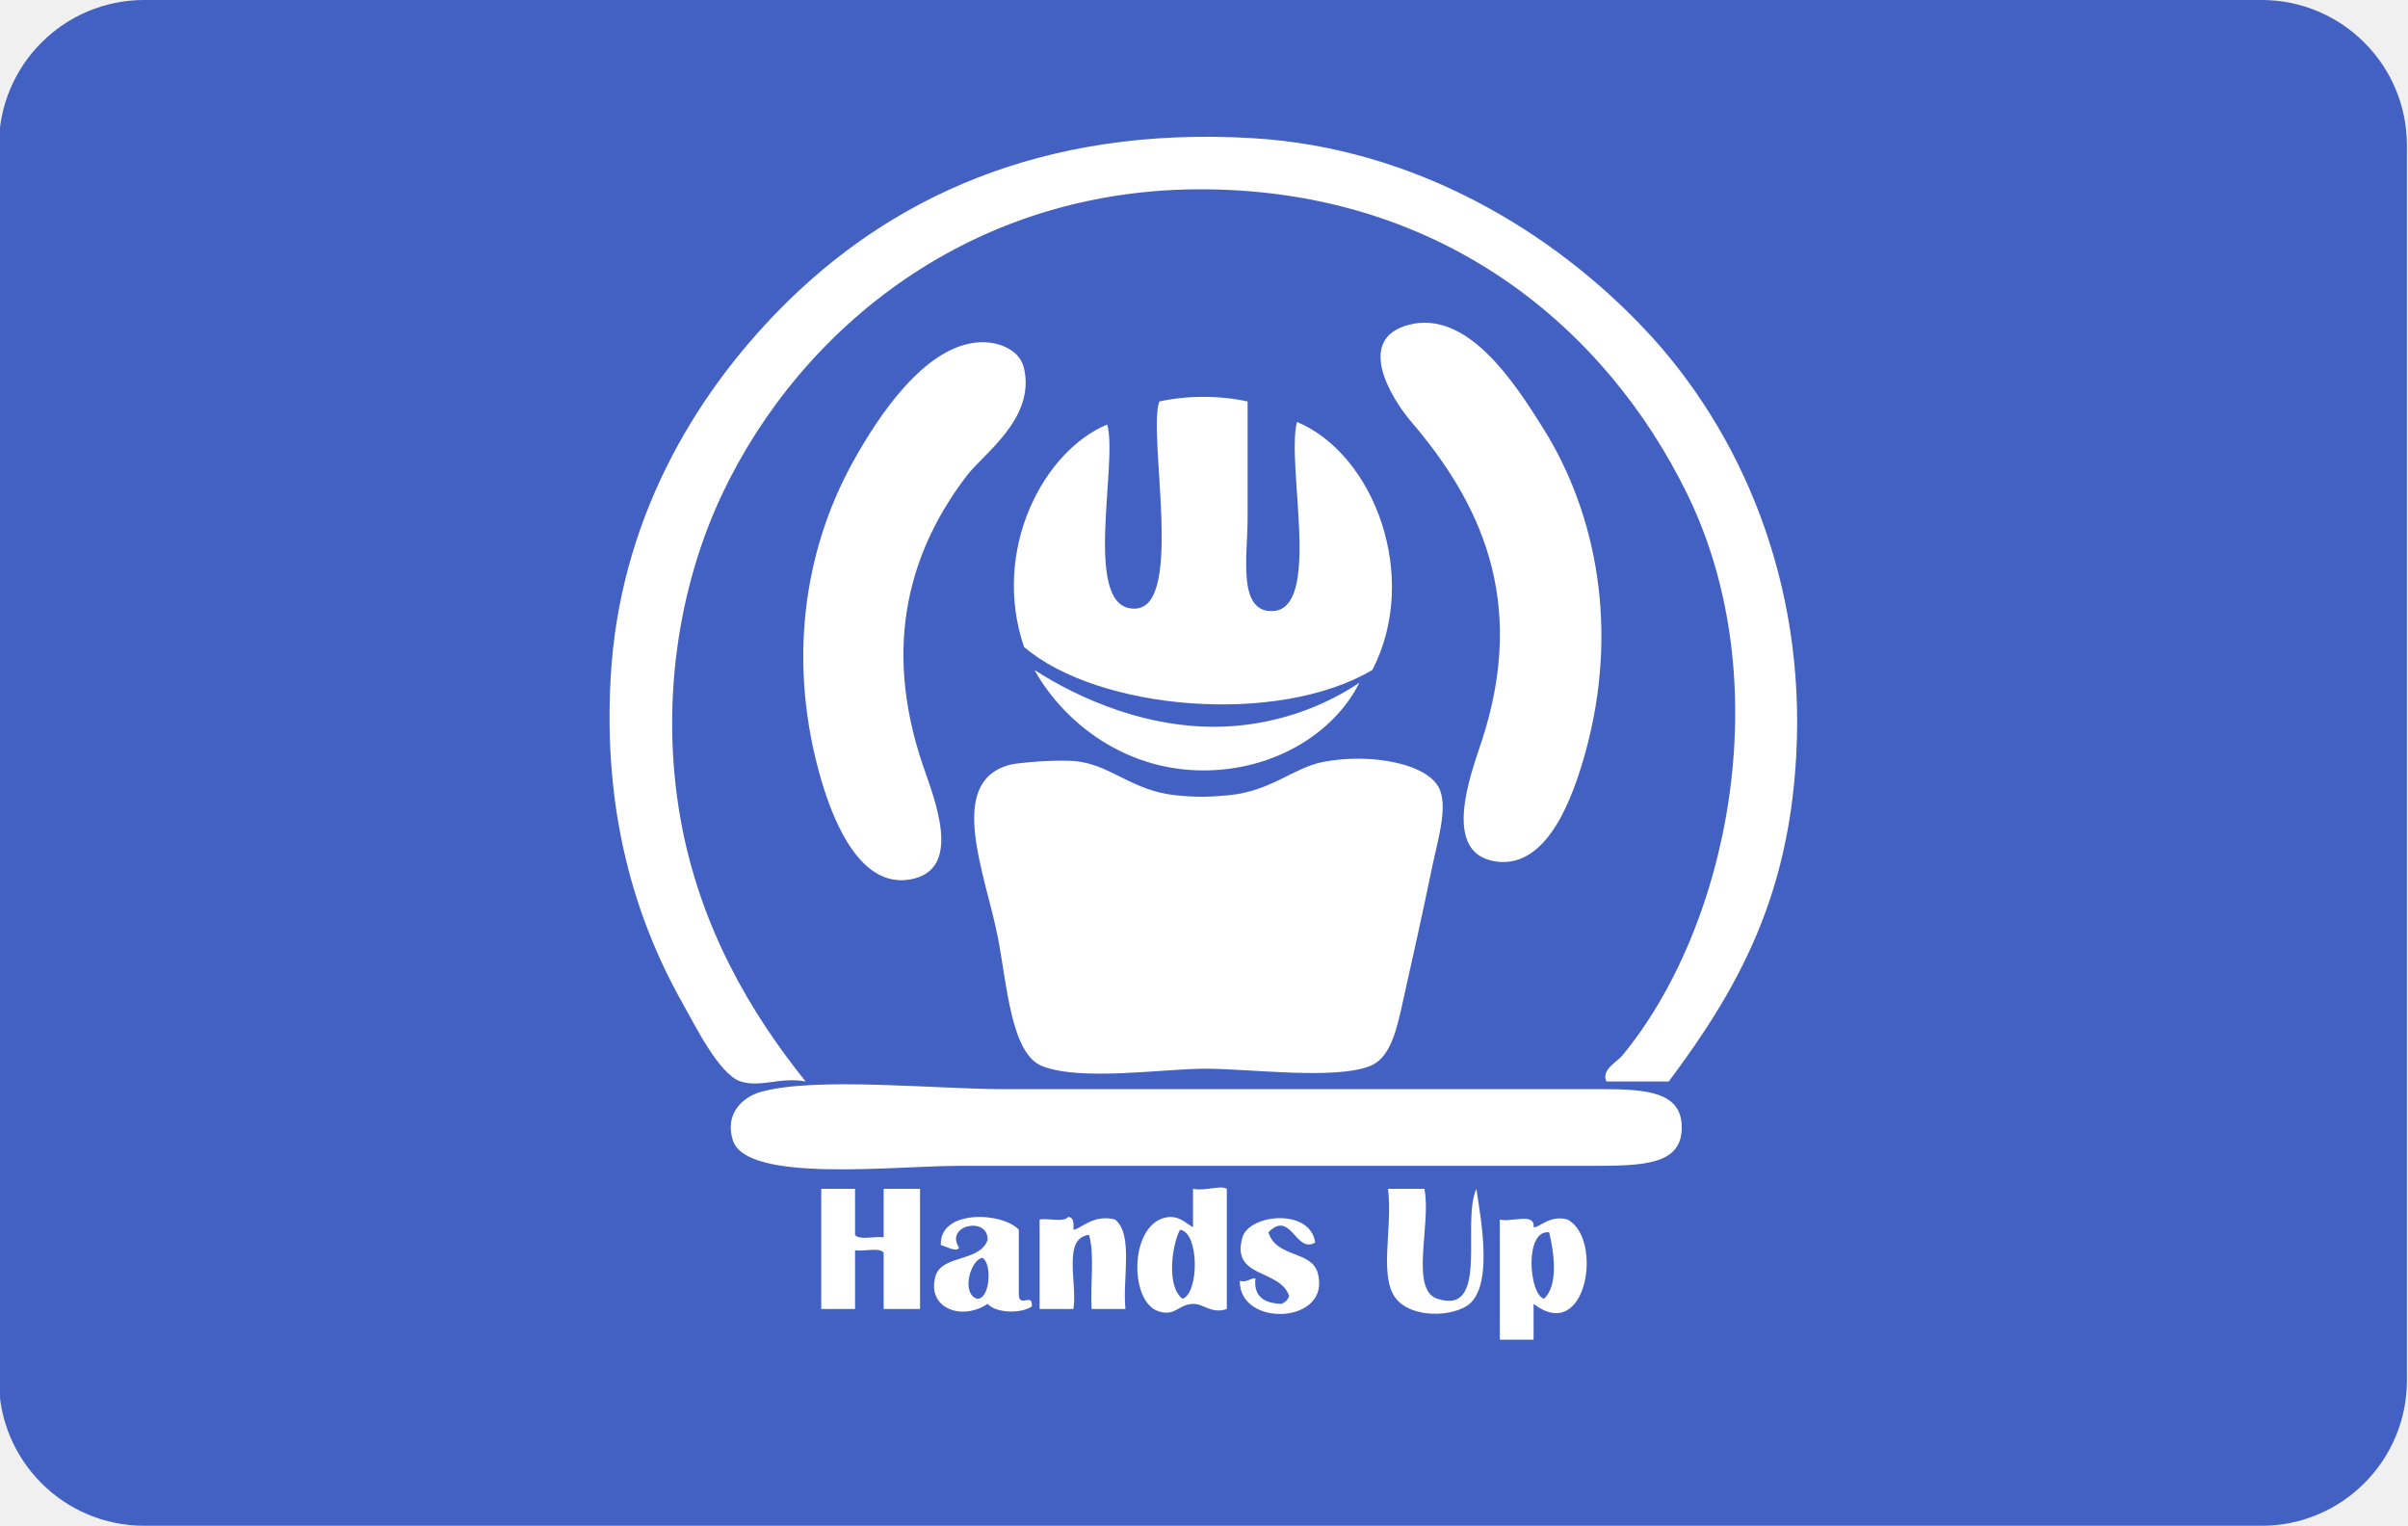
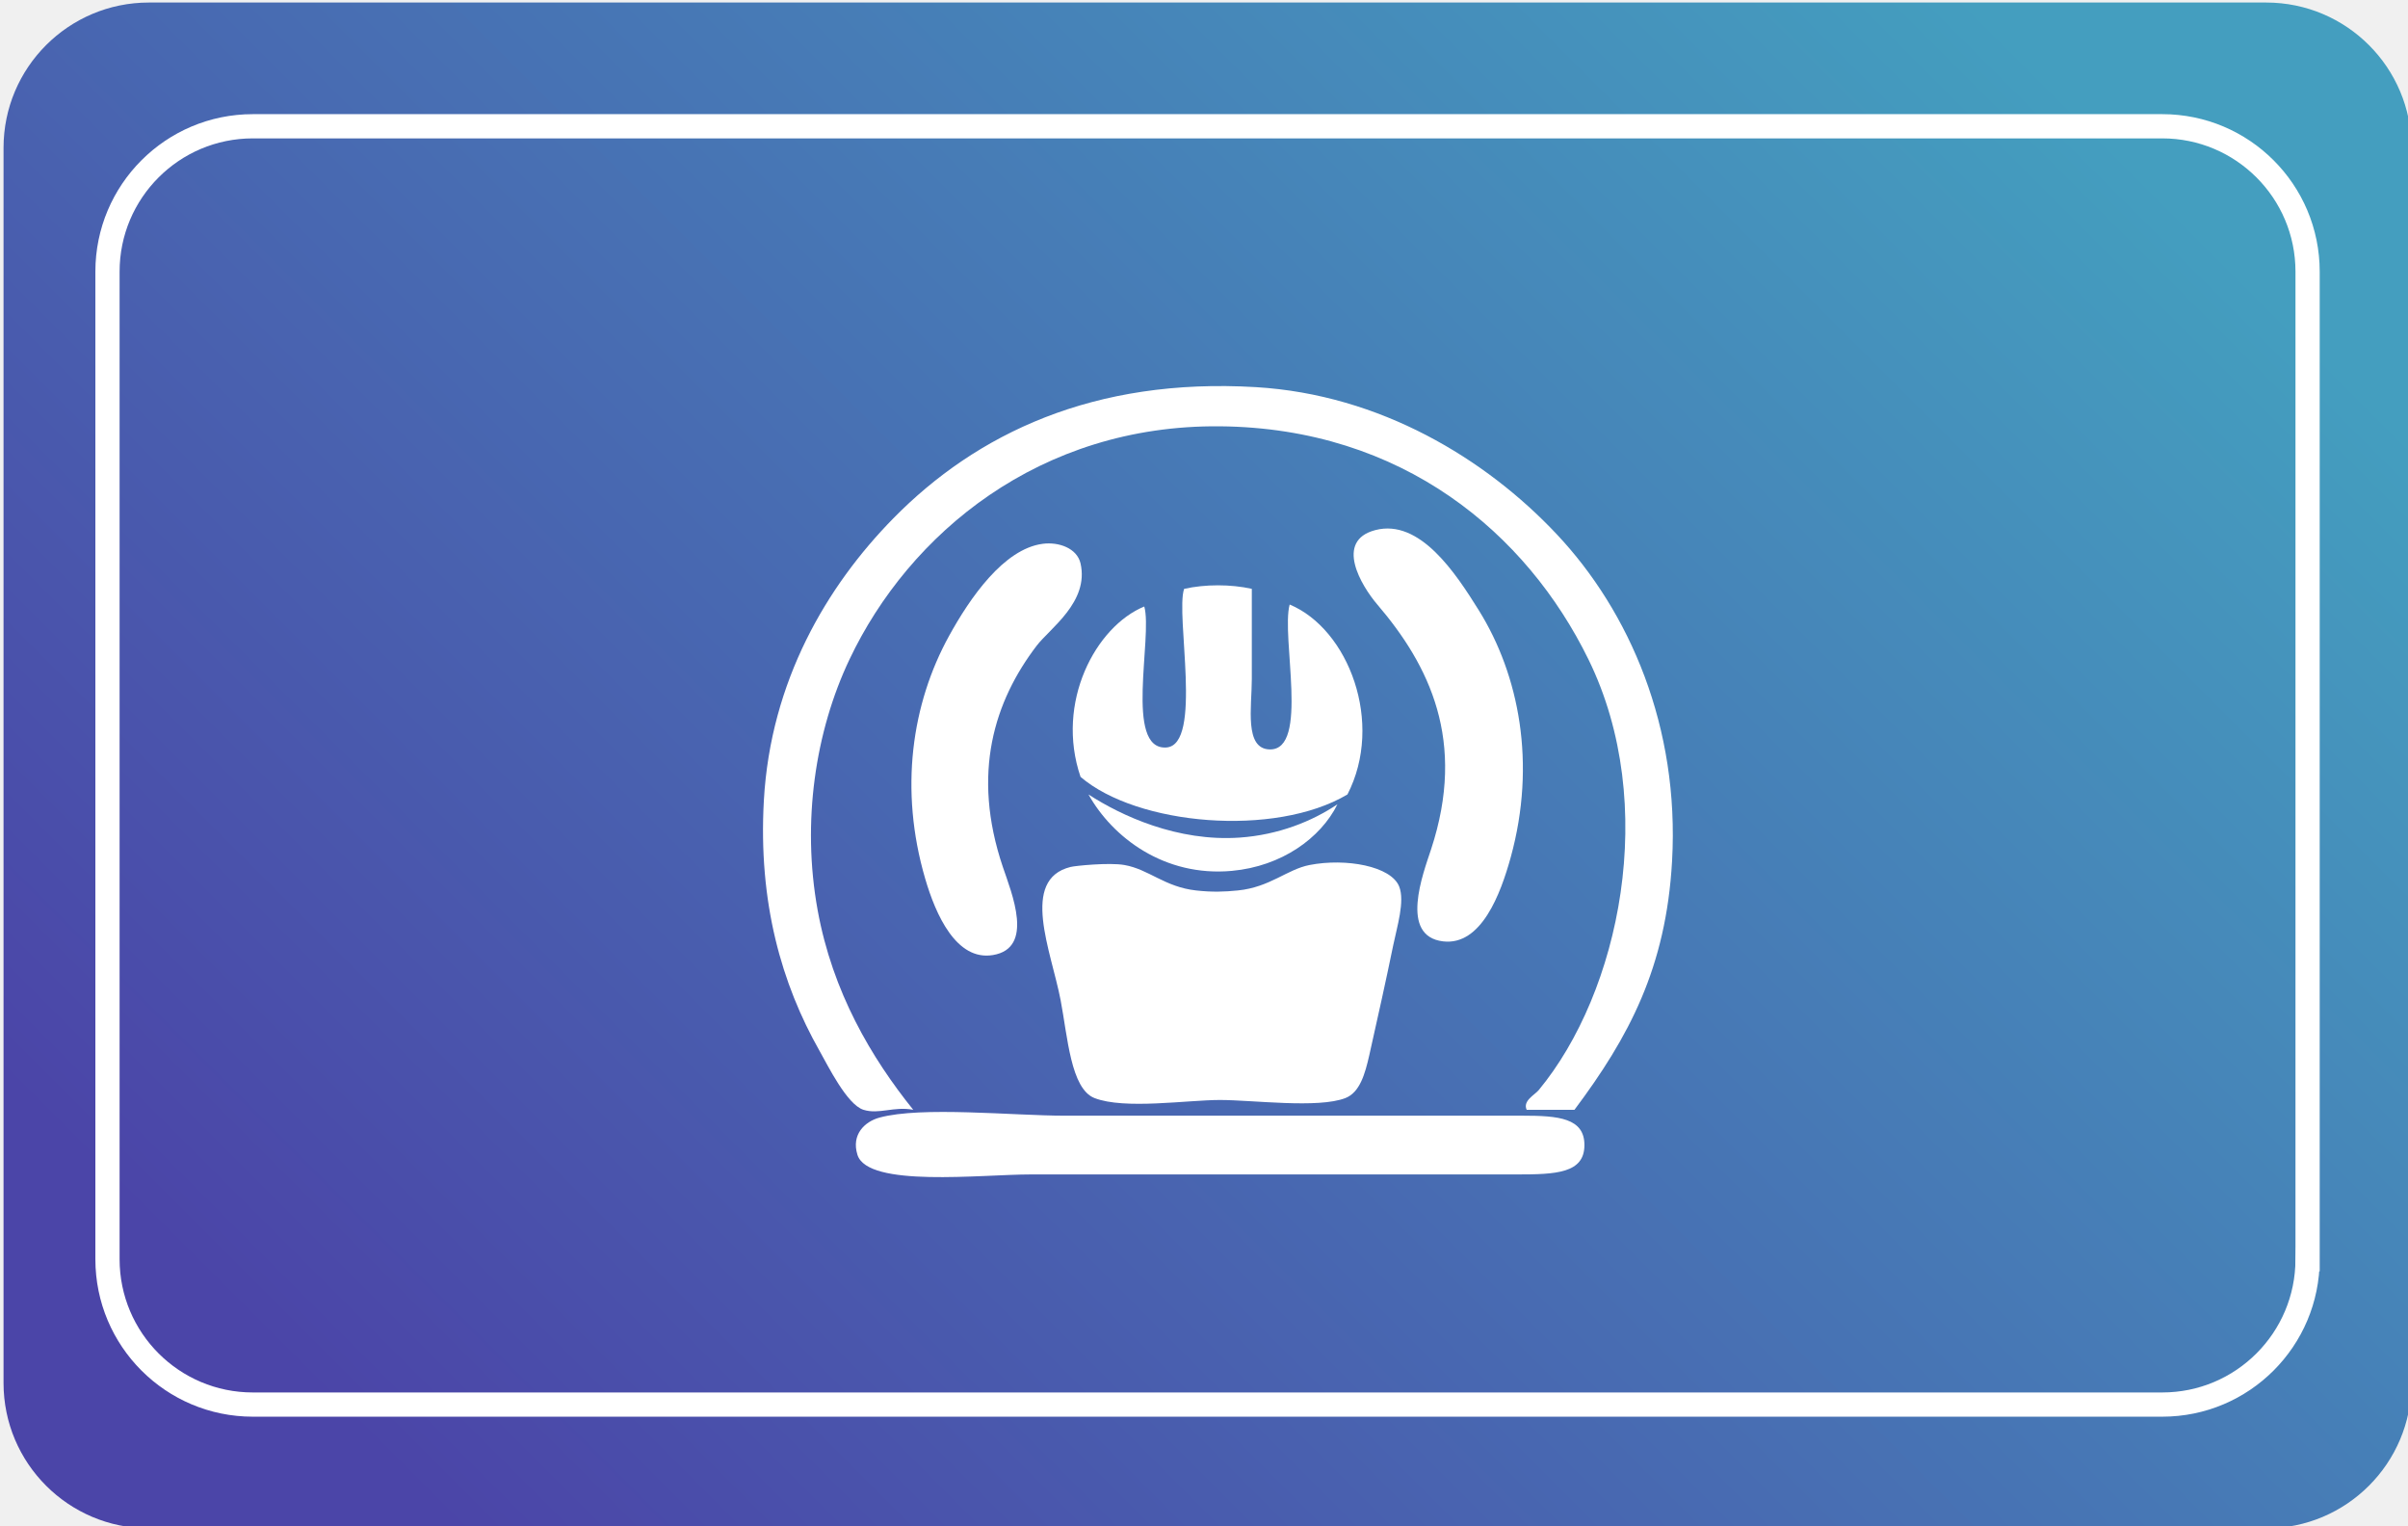
<svg xmlns="http://www.w3.org/2000/svg" version="1.1" x="0px" y="0px" width="198.833px" height="125.962px" viewBox="-36.807 -9.558 198.833 125.962" enable-background="new -36.807 -9.558 198.833 125.962" xml:space="preserve">
-   <g id="Layer_1">
-     <g id="Layer_2" display="none">
+   <g id="Camper" display="none">
+     <g id="Layer_2">
      <g display="inline">
-         <linearGradient id="SVGID_1_" gradientUnits="userSpaceOnUse" x1="443.326" y1="-241.817" x2="443.826" y2="-241.817" gradientTransform="matrix(1 0 0 -1 -206 -181.1919)">
+         <linearGradient id="SVGID_1_" gradientUnits="userSpaceOnUse" x1="443.327" y1="-241.817" x2="443.827" y2="-241.817" gradientTransform="matrix(1 0 0 -1 -206 -181.1919)">
          <stop offset="0" style="stop-color:#43B7C2" />
          <stop offset="1" style="stop-color:#9DC66B" />
        </linearGradient>
        <path fill="url(#SVGID_1_)" d="M0,89.291C0,65.95,0,42.609,0,19.268c7.676,0,15.353,0,23.028,0     c1.51-4.559,3.576-11.305,7.989-10.81c3.845,0.433,4.158,6.642,5.64,10.81c27.754,0.443,56.274,0.119,83.651,0.939     c-26.218,0.212-55.931-0.15-83.651,0c0.082,6.035,0.227,12.132-1.41,16.448c28.868,0.112,57.752,0.208,86.001,0.94     c-28.667,0-57.333,0-86.001,0c-1.631,6.102-9.415,8.708-7.049,15.978c29.99,1.653,64.286-1,93.521,1.41     c-31.051,0.973-63.392-1.818-93.052,0.47c-0.283,5.581,5.479,2.988,8.93,4.699c3.956,1.963,5.713,5.751,7.049,11.279     c25.488,0.044,50.869,0.197,75.662,0.938c-25.222,0-50.441,0-75.662,0c-0.18,3.542-0.715,6.255-1.88,8.46     c-1.869,3.539-5.5,4.364-7.521,7.52c27.274,1.706,59.034-1.073,85.531,1.409c-28.862,0.353-56.459-0.562-85.062-0.47     c2.265,10.519,3.271,22.812-7.519,23.497c-5.493,0.351-11.948-2.399-12.219-8.459c-0.387-8.607,11.749-10.192,11.749-2.35     c0,4.513-1.841,3.265-5.64,6.108c10.832,9.346,16.159-7.999,11.279-18.798C22.244,89.291,11.122,89.291,0,89.291z M29.137,19.268     c1.429-0.295,4.048,0.602,4.699-0.471C32.548,17.235,30.074,17.212,29.137,19.268z M3.76,36.656c6.423,0,12.846,0,19.269,0     c-0.288-5.454-1.656-10.911-0.47-16.448c-6.557,0.133-12.017-0.83-18.799-0.47C3.76,25.377,3.76,31.017,3.76,36.656z      M25.377,36.656c6.578-1.881,8.871-8.048,8.93-16.448C23.871,17.937,24.623,29.297,25.377,36.656z M3.76,37.126     c0,5.483,0,10.966,0,16.448c2.819,0,5.64,0,8.459,0c3.293-5.389,11.547-8.898,11.279-15.978     C17.837,36.521,10.198,37.424,3.76,37.126z M22.558,54.044c1.253,0,2.506,0,3.76,0C27.015,48.959,23.011,51.521,22.558,54.044z      M3.76,71.433c1.566,0,3.134,0,4.699,0c-1.339-6.786,1.126-12.246,3.29-16.918c-2.663,0-5.326,0-7.989,0     C3.76,60.153,3.76,65.793,3.76,71.433z M12.688,71.433c2.192,0,4.386,0,6.58,0c0.146-6.59,3.949-9.522,8.459-11.749     c-0.31-1.728-0.913-3.16-0.94-5.169C16.233,54.299,13.315,61.721,12.688,71.433z M31.957,71.433     c2.202-0.306,5.627,0.613,7.049-0.471c-1.91-2.476-3.392-5.381-7.988-5.17C30.933,68.07,31.637,69.56,31.957,71.433z      M23.498,71.433c2.046-0.304,5.313,0.612,6.579-0.471c-0.729-1.15-0.701-3.059-0.939-4.699     C25.768,66.497,24.693,69.025,23.498,71.433z M3.76,88.351c7.228-0.489,15.214,0.763,21.147,0     c-9.542-1.425-14.045-7.887-16.448-16.448c-1.565,0-3.133,0-4.699,0C3.76,77.385,3.76,82.868,3.76,88.351z M32.427,86.001     c-0.361-5.276-1.302-9.977-2.819-14.099c-2.037,0-4.073,0-6.109,0c-0.794,5.337,2.233,6.853,3.76,9.869     c-4.429-1.682-7.211-5.008-8.459-9.869c-2.035,0-4.072,0-6.108,0C13.022,82.625,21.168,87.736,32.427,86.001z M34.307,84.591     c4.551-1.216,6.378-6.692,5.169-12.219c-2.358,0.307-5.942-0.615-7.521,0.471C33.072,76.427,33.848,80.351,34.307,84.591z      M30.077,88.82c1.33-0.08,3.224,0.404,3.29-0.939C31.91,87.834,30.76,88.094,30.077,88.82z" />
      </g>
    </g>
-     <g id="Layer_3" display="none">
+     <g id="Layer_3">
	</g>
-     <circle fill="#9DC66B" stroke="#6B6B6B" stroke-miterlimit="10" cx="231.643" cy="63.11" r="62.572" />
-     <path fill="#4361C2" d="M161.936,104.404c0,6.627-5.373,12-12,12H-24.897c-6.627,0-12-5.373-12-12V2.442c0-6.627,5.373-12,12-12   h174.833c6.627,0,12,5.373,12,12V104.404z" />
+     <linearGradient id="SVGID_2_" gradientUnits="userSpaceOnUse" x1="0.165" y1="116.369" x2="126.169" y2="-9.635">
+       <stop offset="0" style="stop-color:#3F2F88" />
+       <stop offset="1" style="stop-color:#4466BF" />
+     </linearGradient>
+     <path display="inline" fill="url(#SVGID_2_)" d="M162.316,104.613c0,6.627-5.373,12-12,12H-24.515c-6.627,0-12-5.373-12-12V2.651   c0-6.627,5.373-12,12-12h174.831c6.627,0,12,5.373,12,12V104.613z" />
+     <path display="inline" fill="none" stroke="#FFFFFF" stroke-width="2" stroke-miterlimit="10" d="M153.443,94.398   c0,6.627-5.373,12-12,12H-16.223c-6.627,0-12-5.373-12-12V12.866c0-6.627,5.373-12,12-12h157.667c6.627,0,12,5.373,12,12V94.398z" />
  </g>
-   <g id="Layer_3_1_" display="none">
-     <g id="Layer_2_2_" display="inline">
-       <g>
-         <path fill="#FFFFFF" d="M107.414,33.925c-15.494,0-30.988,0-46.483,0c-1.547,5.787-8.93,8.259-6.686,15.154     c17.911,0.987,37.262,0.628,56.192,0.596l2.964,0.355c-19.443,0.178-40.274-0.59-58.71,0.832     c-0.269,5.293,5.197,2.834,8.469,4.457c3.752,1.862,5.419,5.454,6.686,10.698c13.85,0.023,28.021,0.374,41.718,0.552     l-2.313,0.338c-13.135,0-26.271,0-39.405,0c-0.17,3.359-0.678,5.933-1.783,8.024c-1.772,3.356-5.216,4.139-7.133,7.132     c14.503,0.907,30.996,0.768,46.544,0.63l-1.898,0.624c-14.684-0.171-29.298-0.411-44.2-0.363     c2.148,9.977,3.103,21.637-7.131,22.287c-5.21,0.332-11.333-2.276-11.589-8.023c-0.367-8.164,11.144-9.667,11.144-2.229     c0,4.28-1.746,3.097-5.349,5.794c10.274,8.863,15.327-7.587,10.698-17.83c-10.55,0.002-21.099,0.002-31.647,0.002     c0-22.138,0-44.276,0-66.414c7.28,0,14.562,0,21.842,0c1.432-4.323,3.392-10.722,7.577-10.252     c3.646,0.411,3.944,6.299,5.35,10.252c12.661,0.203,23.457,0.582,36.254,0.648l2.016,0.258     c-12.812-0.042-25.755-0.083-38.27-0.016c0.077,5.724,0.215,11.507-1.338,15.601c15.029,0.058,29.769,0.425,44.705,0.577     L107.414,33.925z M55.136,16.541c1.355-0.279,3.839,0.571,4.458-0.446C58.371,14.613,56.024,14.591,55.136,16.541z      M31.066,33.033c6.092,0,12.184,0,18.276,0c-0.273-5.173-1.571-10.349-0.446-15.601c-6.219,0.126-11.397-0.787-17.83-0.445     C31.066,22.335,31.066,27.685,31.066,33.033z M51.569,33.033c6.239-1.784,8.414-7.633,8.47-15.601     C50.141,15.279,50.854,26.052,51.569,33.033z M31.066,33.478c0,5.201,0,10.401,0,15.601c2.674,0,5.349,0,8.023,0     c3.123-5.111,10.952-8.44,10.698-15.154C44.418,32.905,37.173,33.76,31.066,33.478z M48.896,49.524c1.188,0,2.377,0,3.566,0     C53.123,44.701,49.326,47.132,48.896,49.524z M31.066,66.018c1.486,0,2.972,0,4.457,0c-1.27-6.437,1.068-11.615,3.121-16.046     c-2.526,0-5.052,0-7.578,0C31.066,55.319,31.066,60.668,31.066,66.018z M39.534,66.018c2.08,0,4.16,0,6.241,0     c0.138-6.251,3.746-9.032,8.023-11.144c-0.294-1.638-0.866-2.997-0.892-4.902C42.897,49.766,40.129,56.806,39.534,66.018z      M57.81,66.018c2.089-0.29,5.337,0.581,6.686-0.447c-1.812-2.348-3.217-5.104-7.577-4.903     C56.84,62.828,57.508,64.241,57.81,66.018z M49.787,66.018c1.94-0.288,5.04,0.58,6.24-0.447c-0.691-1.091-0.665-2.9-0.891-4.457     C51.941,61.336,50.921,63.734,49.787,66.018z M31.066,82.064c6.855-0.464,14.43,0.724,20.058,0     c-9.05-1.352-13.321-7.48-15.601-15.601c-1.485,0-2.971,0-4.457,0C31.066,71.664,31.066,76.863,31.066,82.064z M58.256,79.835     c-0.343-5.005-1.234-9.463-2.674-13.372c-1.932,0-3.863,0-5.794,0c-0.753,5.062,2.118,6.499,3.566,9.36     c-4.2-1.595-6.839-4.75-8.023-9.36c-1.93,0-3.862,0-5.793,0C39.851,76.633,47.577,81.48,58.256,79.835z M60.04,78.497     c4.316-1.152,6.049-6.347,4.902-11.589c-2.237,0.291-5.636-0.583-7.133,0.446C58.868,70.754,59.604,74.476,60.04,78.497z      M56.027,82.509c1.262-0.076,3.058,0.384,3.12-0.891C57.765,81.573,56.675,81.82,56.027,82.509z" />
-       </g>
+   <g id="Water_Logo" display="none">
+     <g display="inline">
+       <path fill-rule="evenodd" clip-rule="evenodd" fill="#FFFFFF" d="M65.977,23.748c3.348-0.751,10.571-3.723,11.159,1.145    c0.094,0.766-0.107,1.903-0.428,2.432c-1.901,3.144-7.359,0.003-10.59-0.285c-0.671,0.069-1.367,1.281-2.144,1.717    c0,1.382,0,2.766,0,4.148c0.432,0.331,1.475,0.051,2.144,0.144c0.833,2.365-1.401,7.296,0.717,8.727    c1.131,0.763,5.252,0.287,7.296,0.287c4.792,0,10.354-0.832,11.448,2.432c1.175,3.509-0.591,10.183,0.142,14.307    c-2.678,0.959-7.471,0.969-10.302,0.143c-0.054-2.092-0.075-4.216-0.285-6.151c-3.834-2.213-9.282-0.311-14.021-0.286    c-2.42,0.013-4.739-0.543-6.868-0.716c-1.792-0.145-5.808-0.378-7.296,0.144c-1.213,0.425-1.846,1.971-2.002,3.577    c-0.895,9.167,0.674,21.513,0,30.903c-1.952,3.332-8.172,3.033-9.443-1.287c-0.743-2.529-0.139-7.5-0.143-11.018    c-0.008-7.605,0.143-13.729,0.143-21.89c0-3.937-0.548-8.475,1.717-9.729c1.68-0.929,5.415-0.428,8.727-0.428    c3.814,0,8.474,0.545,9.873-0.858c0.325-2.442,0.055-5.478,0.142-8.155c0.812,0,1.624,0,2.433,0    c-0.015-1.375,0.528-2.963,0.145-4.149c-0.318-0.979-1.616-1.068-1.861-1.859c-3.639,1.006-12.151,4.01-11.302-2.146    c0.203-1.469,1.487-2.719,3.004-2.862c2.641-0.249,5.945,2.174,7.87,1.86c1.053-0.172,2.238-2.094,4.292-2.289    C62.921,21.376,64.366,22.354,65.977,23.748z" />
+       <path fill-rule="evenodd" clip-rule="evenodd" fill="#FFFFFF" d="M81,60.519c0.716,2.893,3.457,4.648,4.149,7.295    c1.747,6.672-7.595,8.23-8.44,2.574c-0.603-4.02,3.137-6.529,4.006-9.441C80.756,60.806,80.859,60.572,81,60.519z" />
+       <path fill-rule="evenodd" clip-rule="evenodd" fill="#FFFFFF" d="M75.849,71.535c0.715,2.895,3.457,4.65,4.15,7.295    c1.746,6.672-7.597,8.23-8.443,2.578c-0.603-4.021,3.138-6.533,4.005-9.443C75.605,71.824,75.709,71.59,75.849,71.535z" />
+       <path fill-rule="evenodd" clip-rule="evenodd" fill="#FFFFFF" d="M85.721,76.398c0.716,2.896,3.457,4.652,4.149,7.299    c1.746,6.668-7.594,8.229-8.442,2.574c-0.601-4.02,3.14-6.531,4.007-9.443C85.476,76.689,85.582,76.455,85.721,76.398z" />
    </g>
  </g>
-   <g id="Layer_4" display="none">
-     <g display="inline">
-       <path fill="#FFFFFF" d="M64.475,17.854c2.258-0.362,4.327-1.025,6.55-1.637c2.098-0.577,4.55-1.348,7.049-1.068    c2.011,0.227,4.189,2.023,4.483,4.342c0.442,3.475-1.93,6-5.054,6.123c-4.147,0.163-7.411-1.987-11.104-2.705    c-0.518-0.1-1.379-0.298-1.709-0.214c-0.512,0.131-1.031,1.23-1.497,1.638c-0.611,0.537-1.12,0.647-1.634,1.139    c0,2.326,0,4.651,0,6.976c0.998,0.164,2.299,0.026,3.417,0.071c0.284,3.462-0.378,8.023,0,11.39    c0.149,1.343,0.973,2.572,2.134,2.99c1.711,0.615,4.838,0.214,7.047,0.214c2.394,0,4.969,0,7.191,0    c5.469,0,11.828-0.74,14.096,2.563c1.647,2.4,0.996,7.37,0.996,11.39c0,4.429,0,8.461,0,12.53    c-4.233,1.462-11.945,1.619-16.373,0.212c-0.083-2.317-0.112-4.895-0.214-7.402c-0.032-0.807,0.013-1.701-0.213-2.279    c-0.76-1.941-5.008-1.637-7.617-1.637c-1.69,0-3.233-0.152-4.627,0c-1.361,0.148-2.66,0.487-3.915,0.642    c-4.34,0.528-8.77,0.517-13.028,0c-1.37-0.167-2.7-0.536-3.916-0.642c-3.011-0.264-6.215,0-9.324,0c-3.16,0-6.304,0-9.255,0    c0-5.125,0-10.251,0-15.377c4.861,0,9.867,0,14.949,0c2.481,0,4.695,0.184,5.624-1.353c0.921-1.522,0.569-3.974,0.569-6.335    c0-2.452,0-4.832,0-6.905c1.282,0,2.562,0,3.844,0c0.129-1.648,0.07-3.403,0.07-5.268c0-0.576,0.145-1.396,0-1.779    c-0.136-0.362-1.065-0.697-1.424-0.996c-0.589-0.493-0.916-1.143-1.495-1.567c-4.192,0.365-8.408,2.905-13.026,2.705    c-3.559-0.154-6.491-4.158-4.414-7.831c0.724-1.28,2.188-2.439,3.915-2.634c4.739-0.532,8.866,2.744,13.383,2.919    c1.428-2.001,3.91-3.696,7.26-3.702C60.497,14.36,63.04,15.843,64.475,17.854z" />
-       <path fill="#FFFFFF" d="M88.822,77.311c-0.015-0.062,0.027-0.068,0.071-0.072c0.047,0,0.095,0,0.143,0    c1.156,4.801,5.147,7.696,6.478,12.316c0.869,3.019-0.333,5.947-1.994,7.402c-4.378,3.84-12.814,0.567-11.246-6.835    c0.92-4.34,4.203-7.271,5.837-10.892C88.38,78.635,88.473,77.871,88.822,77.311z" />
-     </g>
+   <g id="HandsUp">
+     <linearGradient id="SVGID_3_" gradientUnits="userSpaceOnUse" x1="0.165" y1="116.369" x2="126.169" y2="-9.635">
+       <stop offset="0" style="stop-color:#4B45A8" />
+       <stop offset="1" style="stop-color:#449EBF" />
+     </linearGradient>
+     <path fill="url(#SVGID_3_)" d="M162.316,104.613c0,6.627-5.373,12-12,12H-24.515c-6.627,0-12-5.373-12-12V2.651   c0-6.627,5.373-12,12-12h174.831c6.627,0,12,5.373,12,12V104.613z" />
+     <path fill="none" stroke="#FFFFFF" stroke-width="2" stroke-miterlimit="10" d="M153.734,94.398c0,6.627-5.373,12-12,12H-15.932   c-6.627,0-12-5.373-12-12V12.866c0-6.627,5.373-12,12-12h157.667c6.627,0,12,5.373,12,12V94.398z" />
  </g>
-   <g id="Layer_2_1_">
+   <g id="Xylophun" display="none">
+     <linearGradient id="SVGID_4_" gradientUnits="userSpaceOnUse" x1="-0.127" y1="116.368" x2="125.877" y2="-9.636">
+       <stop offset="0" style="stop-color:#4C82AD" />
+       <stop offset="1" style="stop-color:#4FBA9A" />
+     </linearGradient>
+     <path display="inline" fill="url(#SVGID_4_)" d="M162.025,104.613c0,6.627-5.373,12-12,12H-24.806c-6.627,0-12-5.373-12-12V2.651   c0-6.627,5.373-12,12-12h174.831c6.627,0,12,5.373,12,12V104.613z" />
+     <path display="inline" fill="none" stroke="#FFFFFF" stroke-width="2" stroke-miterlimit="10" d="M153.443,94.398   c0,6.627-5.373,12-12,12H-16.223c-6.627,0-12-5.373-12-12V12.866c0-6.627,5.373-12,12-12h157.667c6.627,0,12,5.373,12,12V94.398z" />
+   </g>
+   <g id="Xylophun_Logo" display="none">
+     <path display="inline" fill="#FFFFFF" d="M27.494,21.775c-2.468,0-4.428,0.922-4.428,3.389l-0.04,26.691   c0,2.467,2,2.886,4.468,2.886c2.467,0,4.468-0.419,4.468-2.886V25.163C31.962,22.753,29.93,21.775,27.494,21.775z M27.494,52.354   c-0.67,0-1.213-0.518-1.213-1.155c0-0.637,0.542-1.154,1.213-1.154s1.213,0.518,1.213,1.154   C28.707,51.836,28.165,52.354,27.494,52.354z M27.494,27.474c-0.67,0-1.213-0.517-1.213-1.156c0-0.638,0.542-1.155,1.213-1.155   s1.213,0.518,1.213,1.155C28.707,26.957,28.165,27.474,27.494,27.474z" />
+     <path display="inline" fill="#FFFFFF" d="M37.766,21.775c-2.468,0-4.426,0.529-4.426,3.389l-0.042,31.889   c0,2.859,2,2.928,4.469,2.928c2.468,0,4.467-0.068,4.467-2.928V25.163C42.233,22.304,40.234,21.775,37.766,21.775z M37.766,57.681   c-0.671,0-1.214-0.518-1.214-1.155c0-0.639,0.543-1.156,1.214-1.156c0.67,0,1.213,0.517,1.213,1.156   C38.979,57.164,38.436,57.681,37.766,57.681z M37.766,27.474c-0.671,0-1.214-0.517-1.214-1.156c0-0.638,0.543-1.155,1.214-1.155   c0.67,0,1.213,0.518,1.213,1.155C38.979,26.957,38.436,27.474,37.766,27.474z" />
+     <path display="inline" fill="#FFFFFF" d="M52.521,25.163c0-3.112-1.916-3.389-4.384-3.389c-2.466,0-4.382,0.277-4.382,3.389   L43.67,59.98c0,3.112,2.001,3.389,4.467,3.389c2.468,0,4.467-0.276,4.467-3.389L52.521,25.163z M48.137,61.135   c-0.67,0-1.213-0.518-1.213-1.154c0-0.638,0.543-1.156,1.213-1.156s1.214,0.519,1.214,1.156   C49.351,60.617,48.807,61.135,48.137,61.135z M48.137,27.474c-0.67,0-1.213-0.517-1.213-1.156c0-0.638,0.543-1.155,1.213-1.155   s1.214,0.518,1.214,1.155C49.351,26.957,48.807,27.474,48.137,27.474z" />
+     <path display="inline" fill="#FFFFFF" d="M62.593,25.163c0-3.577-2-3.389-4.466-3.389c-2.468,0-4.446-0.188-4.446,3.389   l0.195,40.324c0,3.577,1.783,4.08,4.251,4.08c2.466,0,4.686-0.503,4.686-4.08L62.593,25.163z M58.245,67.758   c-0.67,0-1.214-0.517-1.214-1.154c0-0.637,0.544-1.154,1.214-1.154c0.671,0,1.214,0.518,1.214,1.154   C59.459,67.241,58.916,67.758,58.245,67.758z M58.245,27.27c-0.67,0-1.214-0.518-1.214-1.155c0-0.638,0.544-1.156,1.214-1.156   c0.671,0,1.214,0.518,1.214,1.156C59.459,26.752,58.916,27.27,58.245,27.27z" />
+     <path display="inline" fill="#FFFFFF" d="M72.788,25.163c0-3.423-2.001-3.389-4.468-3.389c-2.469,0-4.468-0.034-4.468,3.389   l0.207,44.135c0,3.853,1.792,3.929,4.261,3.929c2.467,0,4.672-0.076,4.672-3.929L72.788,25.163z M68.422,71.648   c-0.67,0-1.212-0.518-1.212-1.154c0-0.638,0.542-1.154,1.212-1.154c0.671,0,1.214,0.517,1.214,1.154   C69.635,71.131,69.093,71.648,68.422,71.648z M68.422,27.474c-0.67,0-1.212-0.517-1.212-1.156c0-0.638,0.542-1.155,1.212-1.155   c0.671,0,1.214,0.518,1.214,1.155C69.635,26.957,69.093,27.474,68.422,27.474z" />
+     <path display="inline" fill="#FFFFFF" d="M93.328,25.24c0.154-3.769-2-3.648-4.468-3.648c-2.467,0-4.467-0.473-4.467,3.39   l0.153,51.942c0,4.501,1.847,4.794,4.313,4.794c2.468,0,4.622-0.293,4.622-4.794L93.328,25.24z M88.938,80.007   c-0.672,0-1.214-0.517-1.214-1.156c0-0.637,0.542-1.154,1.214-1.154c0.67,0,1.212,0.518,1.212,1.154   C90.15,79.49,89.608,80.007,88.938,80.007z M88.938,27.474c-0.672,0-1.214-0.517-1.214-1.156c0-0.638,0.542-1.155,1.214-1.155   c0.67,0,1.212,0.518,1.212,1.155C90.15,26.957,89.608,27.474,88.938,27.474z" />
+     <path display="inline" fill="#FFFFFF" d="M83.097,25.12c0-3.546-2.002-3.346-4.469-3.346c-2.466,0-4.467-0.2-4.467,3.346   l0.23,47.568c0,4.128,1.771,4.236,4.236,4.236c2.467,0,4.699-0.108,4.699-4.236L83.097,25.12z M78.744,75.115   c-0.67,0-1.212-0.517-1.212-1.154c0-0.64,0.542-1.156,1.212-1.156c0.672,0,1.214,0.517,1.214,1.156   C79.958,74.598,79.416,75.115,78.744,75.115z M78.744,27.27c-0.67,0-1.212-0.518-1.212-1.155c0-0.638,0.542-1.156,1.212-1.156   c0.672,0,1.214,0.518,1.214,1.156C79.958,26.752,79.416,27.27,78.744,27.27z" />
+     <path display="inline" fill="#FFFFFF" d="M98.72,21.775c-2.469,0-4.276-0.617-4.468,3.389v56.383c0,4.844,1.999,4.93,4.468,4.93   c2.466,0,4.467,0.086,4.467-4.758V25.163C103.187,21.653,101.186,21.775,98.72,21.775z M98.72,84.897   c-0.671,0-1.213-0.518-1.213-1.154c0-0.638,0.542-1.154,1.213-1.154c0.67,0,1.213,0.517,1.213,1.154   C99.933,84.38,99.39,84.897,98.72,84.897z M98.72,27.474c-0.671,0-1.213-0.517-1.213-1.156c0-0.638,0.542-1.155,1.213-1.155   c0.67,0,1.213,0.518,1.213,1.155C99.933,26.957,99.39,27.474,98.72,27.474z" />
+   </g>
+   <g id="Hands_Up_Logo">
    <g id="Layer_1_2_">
      <g>
-         <path fill="#FFFFFF" d="M100.987,79.724c-1.717,0-3.436,0-5.152,0c-0.445-0.969,0.866-1.602,1.29-2.11     c8.725-10.533,13.043-30.765,5.365-46.429C95.845,17.629,82.488,6.251,62.776,6.071C43.354,5.894,29.286,17.62,22.848,31.184     c-3.681,7.751-5.163,17.499-3.437,27.013c1.607,8.854,5.806,15.941,10.306,21.527c-2.092-0.398-3.677,0.53-5.367,0     c-1.782-0.561-3.849-4.792-4.724-6.331c-4.092-7.206-6.63-16.009-6.01-27.013c0.724-12.847,6.777-23.086,13.954-30.391     C36.531,6.868,49.169,0.81,66.64,1.85c13.403,0.799,24.791,7.73,32.414,15.829c7.894,8.384,13.265,20.81,12.452,35.242     C110.859,64.412,106.855,71.885,100.987,79.724z" />
-         <path fill="#FFFFFF" d="M79.519,17.256c4.808-1.254,8.673,4.654,11.164,8.653c4.329,6.955,6.214,16.489,3.435,26.592     c-1.087,3.95-3.18,9.569-7.299,9.075c-4.729-0.567-2.154-7.285-1.288-9.921c3.846-11.691-0.202-19.833-5.797-26.379     C78.012,23.26,75.094,18.411,79.519,17.256z" />
-         <path fill="#FFFFFF" d="M43.669,18.734c1.75-0.23,3.709,0.486,4.08,2.111c0.944,4.149-3.3,7-4.724,8.864     c-4.547,5.953-7.067,13.732-3.649,23.848c0.952,2.818,3.432,8.752-1.073,9.496c-3.941,0.65-6.166-4.354-7.299-8.231     c-2.809-9.606-1.455-18.851,2.576-26.168C35.825,24.578,39.464,19.285,43.669,18.734z" />
-         <path fill="#FFFFFF" d="M66.21,23.588c0,3.082,0,6.05,0,9.707c0,2.99-0.833,7.542,1.933,7.598     c4.297,0.088,1.206-12.102,2.148-15.616c6.35,2.65,10.199,12.756,6.225,20.471c-7.831,4.639-22.682,3.328-28.766-1.898     c-2.736-8.026,1.633-16.205,6.87-18.361c0.924,3.277-2.173,15.469,2.363,15.194c3.992-0.242,0.97-14.319,1.932-17.094     C61.18,23.079,63.942,23.079,66.21,23.588z" />
-         <path fill="#FFFFFF" d="M48.607,45.747c3.529,2.289,9.598,5.116,16.315,4.643c4.154-0.293,7.789-1.749,10.519-3.588     c-1.81,3.645-6.02,6.686-11.378,7.175C56.784,54.645,51.191,50.371,48.607,45.747z" />
-         <path fill="#FFFFFF" d="M46.675,53.556c0.499-0.125,4.157-0.499,5.797-0.211c2.631,0.459,4.351,2.371,7.728,2.742     c1.746,0.195,3.041,0.148,4.51,0c3.462-0.347,5.298-2.271,7.727-2.742c3.92-0.761,8.79,0.123,9.658,2.32     c0.632,1.592-0.23,4.321-0.642,6.332c-0.79,3.839-1.645,7.672-2.575,11.818c-0.469,2.077-1.032,4.04-2.577,4.642     c-2.931,1.146-10.008,0.211-13.524,0.211c-3.512,0-10.287,1.053-13.525-0.211c-2.564-1-2.897-6.632-3.649-10.553     C44.587,62.621,41.198,54.913,46.675,53.556z" />
-         <path fill="#FFFFFF" d="M26.067,80.569c4.538-1.241,14.413-0.212,19.964-0.212c16.717,0,32.208,0,49.374,0     c3.855,0,6.654,0.252,6.654,3.167c0,3.052-3.082,3.165-7.298,3.165c-17.668,0-34.848,0-52.379,0     c-5.356,0-17.558,1.442-18.676-2.11C23.01,82.369,24.523,80.99,26.067,80.569z" />
-         <path fill="#FFFFFF" d="M64.494,98.506c-1.26,0.448-1.934-0.453-2.792-0.421c-1.255,0.049-1.412,1.029-2.79,0.634     c-2.58-0.741-2.488-7.574,0.857-7.809c0.94-0.009,1.325,0.527,1.933,0.844c0-1.054,0-2.11,0-3.165     c1.092,0.202,2.24-0.333,2.792,0C64.494,91.894,64.494,95.2,64.494,98.506z M60.844,97.664c1.367-0.483,1.385-5.486-0.215-5.699     C59.929,93.281,59.511,96.715,60.844,97.664z" />
-         <path fill="#FFFFFF" d="M31.005,88.588c0.931,0,1.86,0,2.791,0c0,1.267,0,2.532,0,3.8c0.367,0.482,1.639,0.078,2.362,0.21     c0-1.335,0-2.672,0-4.01c1.001,0,2.004,0,3.004,0c0,3.307,0,6.612,0,9.918c-1,0-2.003,0-3.004,0c0-1.548,0-3.094,0-4.642     c-0.367-0.482-1.638-0.076-2.362-0.211c0,1.617,0,3.236,0,4.853c-0.931,0-1.86,0-2.791,0     C31.005,95.2,31.005,91.894,31.005,88.588z" />
-         <path fill="#FFFFFF" d="M80.808,88.588c0.588,2.903-1.235,8.32,1.071,9.076c4.343,1.418,1.951-6.313,3.221-9.076     c0.404,2.684,1.465,8.335-0.858,9.708c-1.423,0.842-4.246,0.891-5.581-0.422c-1.752-1.723-0.433-5.906-0.858-9.286     C78.804,88.588,79.805,88.588,80.808,88.588z" />
-         <path fill="#FFFFFF" d="M47.32,91.965c0,1.829,0,3.658,0,5.487c0.159,0.912,1.16-0.309,1.073,0.844     c-0.916,0.626-2.962,0.558-3.649-0.211c-2.228,1.476-5.084,0.28-4.293-2.322c0.529-1.739,3.646-1.124,4.293-2.954     c0.047-2.001-3.575-1.223-2.362,0.633c-0.176,0.428-1.132-0.132-1.503-0.209C40.744,90.265,45.965,90.488,47.32,91.965z      M43.885,97.664c1.073,0.016,1.241-2.929,0.429-3.377C43.343,94.41,42.514,97.251,43.885,97.664z" />
-         <path fill="#FFFFFF" d="M51.397,90.909c0.47,0.031,0.461,0.532,0.43,1.056c0.554-0.024,1.655-1.322,3.435-0.845     c1.543,1.228,0.603,4.896,0.859,7.386c-0.931,0-1.86,0-2.792,0c-0.128-1.982,0.268-4.481-0.214-6.118     c-2.229,0.269-0.94,3.999-1.288,6.118c-0.931,0-1.86,0-2.791,0c0-2.461,0-4.924,0-7.386     C49.759,90.986,51.031,91.392,51.397,90.909z" />
-         <path fill="#FFFFFF" d="M71.792,93.02c-1.609,0.964-2.012-2.749-3.864-0.845c0.657,2.146,3.563,1.473,4.078,3.377     c1.144,4.204-6.494,4.534-6.439,0.632c0.656,0.154,0.781-0.216,1.288-0.21c-0.16,1.563,0.769,2.058,2.146,2.11     c0.309-0.117,0.524-0.33,0.644-0.633c-0.725-2.281-4.84-1.438-3.862-4.854C66.332,90.671,71.376,90.144,71.792,93.02z" />
-         <path fill="#FFFFFF" d="M87.033,91.12c0.871,0.271,2.929-0.627,2.791,0.633c0.402,0.106,1.35-1.058,2.79-0.633     c2.989,1.523,1.625,10.344-2.79,6.964c0,0.985,0,1.971,0,2.956c-0.931,0-1.859,0-2.791,0     C87.033,97.734,87.033,94.427,87.033,91.12z M90.683,97.664c1.215-1.102,0.824-3.834,0.429-5.488     C89.048,91.93,89.431,97.297,90.683,97.664z" />
+         <path fill="#FFFFFF" d="M93.2,82.062c-1.314,0-2.632,0-3.948,0c-0.34-0.743,0.663-1.228,0.989-1.618     c6.686-8.068,9.991-23.568,4.112-35.568c-5.092-10.385-15.325-19.102-30.428-19.24c-14.877-0.136-25.655,8.847-30.586,19.239     c-2.82,5.938-3.956,13.405-2.634,20.694c1.231,6.783,4.448,12.213,7.896,16.493c-1.603-0.306-2.817,0.404-4.111,0     c-1.366-0.431-2.949-3.674-3.619-4.852c-3.135-5.521-5.079-12.264-4.604-20.693c0.554-9.842,5.192-17.686,10.69-23.282     c6.864-6.989,16.547-11.629,29.932-10.833C77.156,23.015,85.88,28.324,91.72,34.53c6.048,6.422,10.161,15.941,9.539,26.999     C100.763,70.333,97.696,76.055,93.2,82.062z" />
+         <path fill="#FFFFFF" d="M76.754,34.205c3.683-0.961,6.644,3.566,8.552,6.628c3.317,5.328,4.763,12.632,2.633,20.373     c-0.834,3.026-2.436,7.332-5.593,6.951c-3.622-0.434-1.65-5.579-0.986-7.6c2.947-8.956-0.153-15.192-4.439-20.208     C75.598,38.804,73.363,35.09,76.754,34.205z" />
+         <path fill="#FFFFFF" d="M49.289,35.337c1.341-0.177,2.842,0.372,3.126,1.618c0.723,3.178-2.528,5.361-3.619,6.79     c-3.483,4.561-5.414,10.521-2.796,18.27c0.729,2.159,2.629,6.704-0.822,7.273c-3.019,0.501-4.722-3.333-5.59-6.304     c-2.153-7.359-1.115-14.441,1.973-20.048C43.28,39.815,46.068,35.76,49.289,35.337z" />
+         <path fill="#FFFFFF" d="M66.558,39.055c0,2.361,0,4.635,0,7.437c0,2.291-0.64,5.777,1.479,5.82     c3.292,0.068,0.923-9.271,1.645-11.963c4.868,2.03,7.815,9.772,4.771,15.682c-5.999,3.554-17.377,2.55-22.037-1.453     c-2.097-6.149,1.25-12.414,5.262-14.066c0.708,2.511-1.664,11.851,1.811,11.64c3.057-0.186,0.741-10.969,1.479-13.096     C62.704,38.666,64.82,38.666,66.558,39.055z" />
+         <path fill="#FFFFFF" d="M53.072,56.031c2.704,1.753,7.352,3.92,12.5,3.558c3.182-0.225,5.966-1.34,8.057-2.749     c-1.385,2.793-4.611,5.123-8.716,5.497C59.336,62.849,55.052,59.575,53.072,56.031z" />
+         <path fill="#FFFFFF" d="M51.592,62.014c0.383-0.097,3.185-0.381,4.442-0.161c2.017,0.352,3.333,1.816,5.918,2.101     c1.339,0.149,2.331,0.114,3.455,0c2.653-0.266,4.061-1.74,5.92-2.101c3.006-0.584,6.734,0.096,7.399,1.777     c0.484,1.22-0.176,3.31-0.492,4.85c-0.604,2.942-1.259,5.878-1.972,9.056c-0.359,1.59-0.791,3.094-1.975,3.557     c-2.246,0.877-7.667,0.159-10.362,0.159c-2.688,0-7.879,0.807-10.359-0.159c-1.964-0.768-2.22-5.083-2.796-8.085     C49.992,68.958,47.395,63.054,51.592,62.014z" />
+         <path fill="#FFFFFF" d="M35.804,82.709c3.477-0.951,11.041-0.161,15.294-0.161c12.805,0,24.676,0,37.824,0     c2.953,0,5.1,0.192,5.1,2.425c0,2.338-2.363,2.426-5.593,2.426c-13.533,0-26.695,0-40.126,0c-4.103,0-13.451,1.104-14.308-1.617     C33.463,84.089,34.622,83.031,35.804,82.709z" />
      </g>
    </g>
  </g>
</svg>
